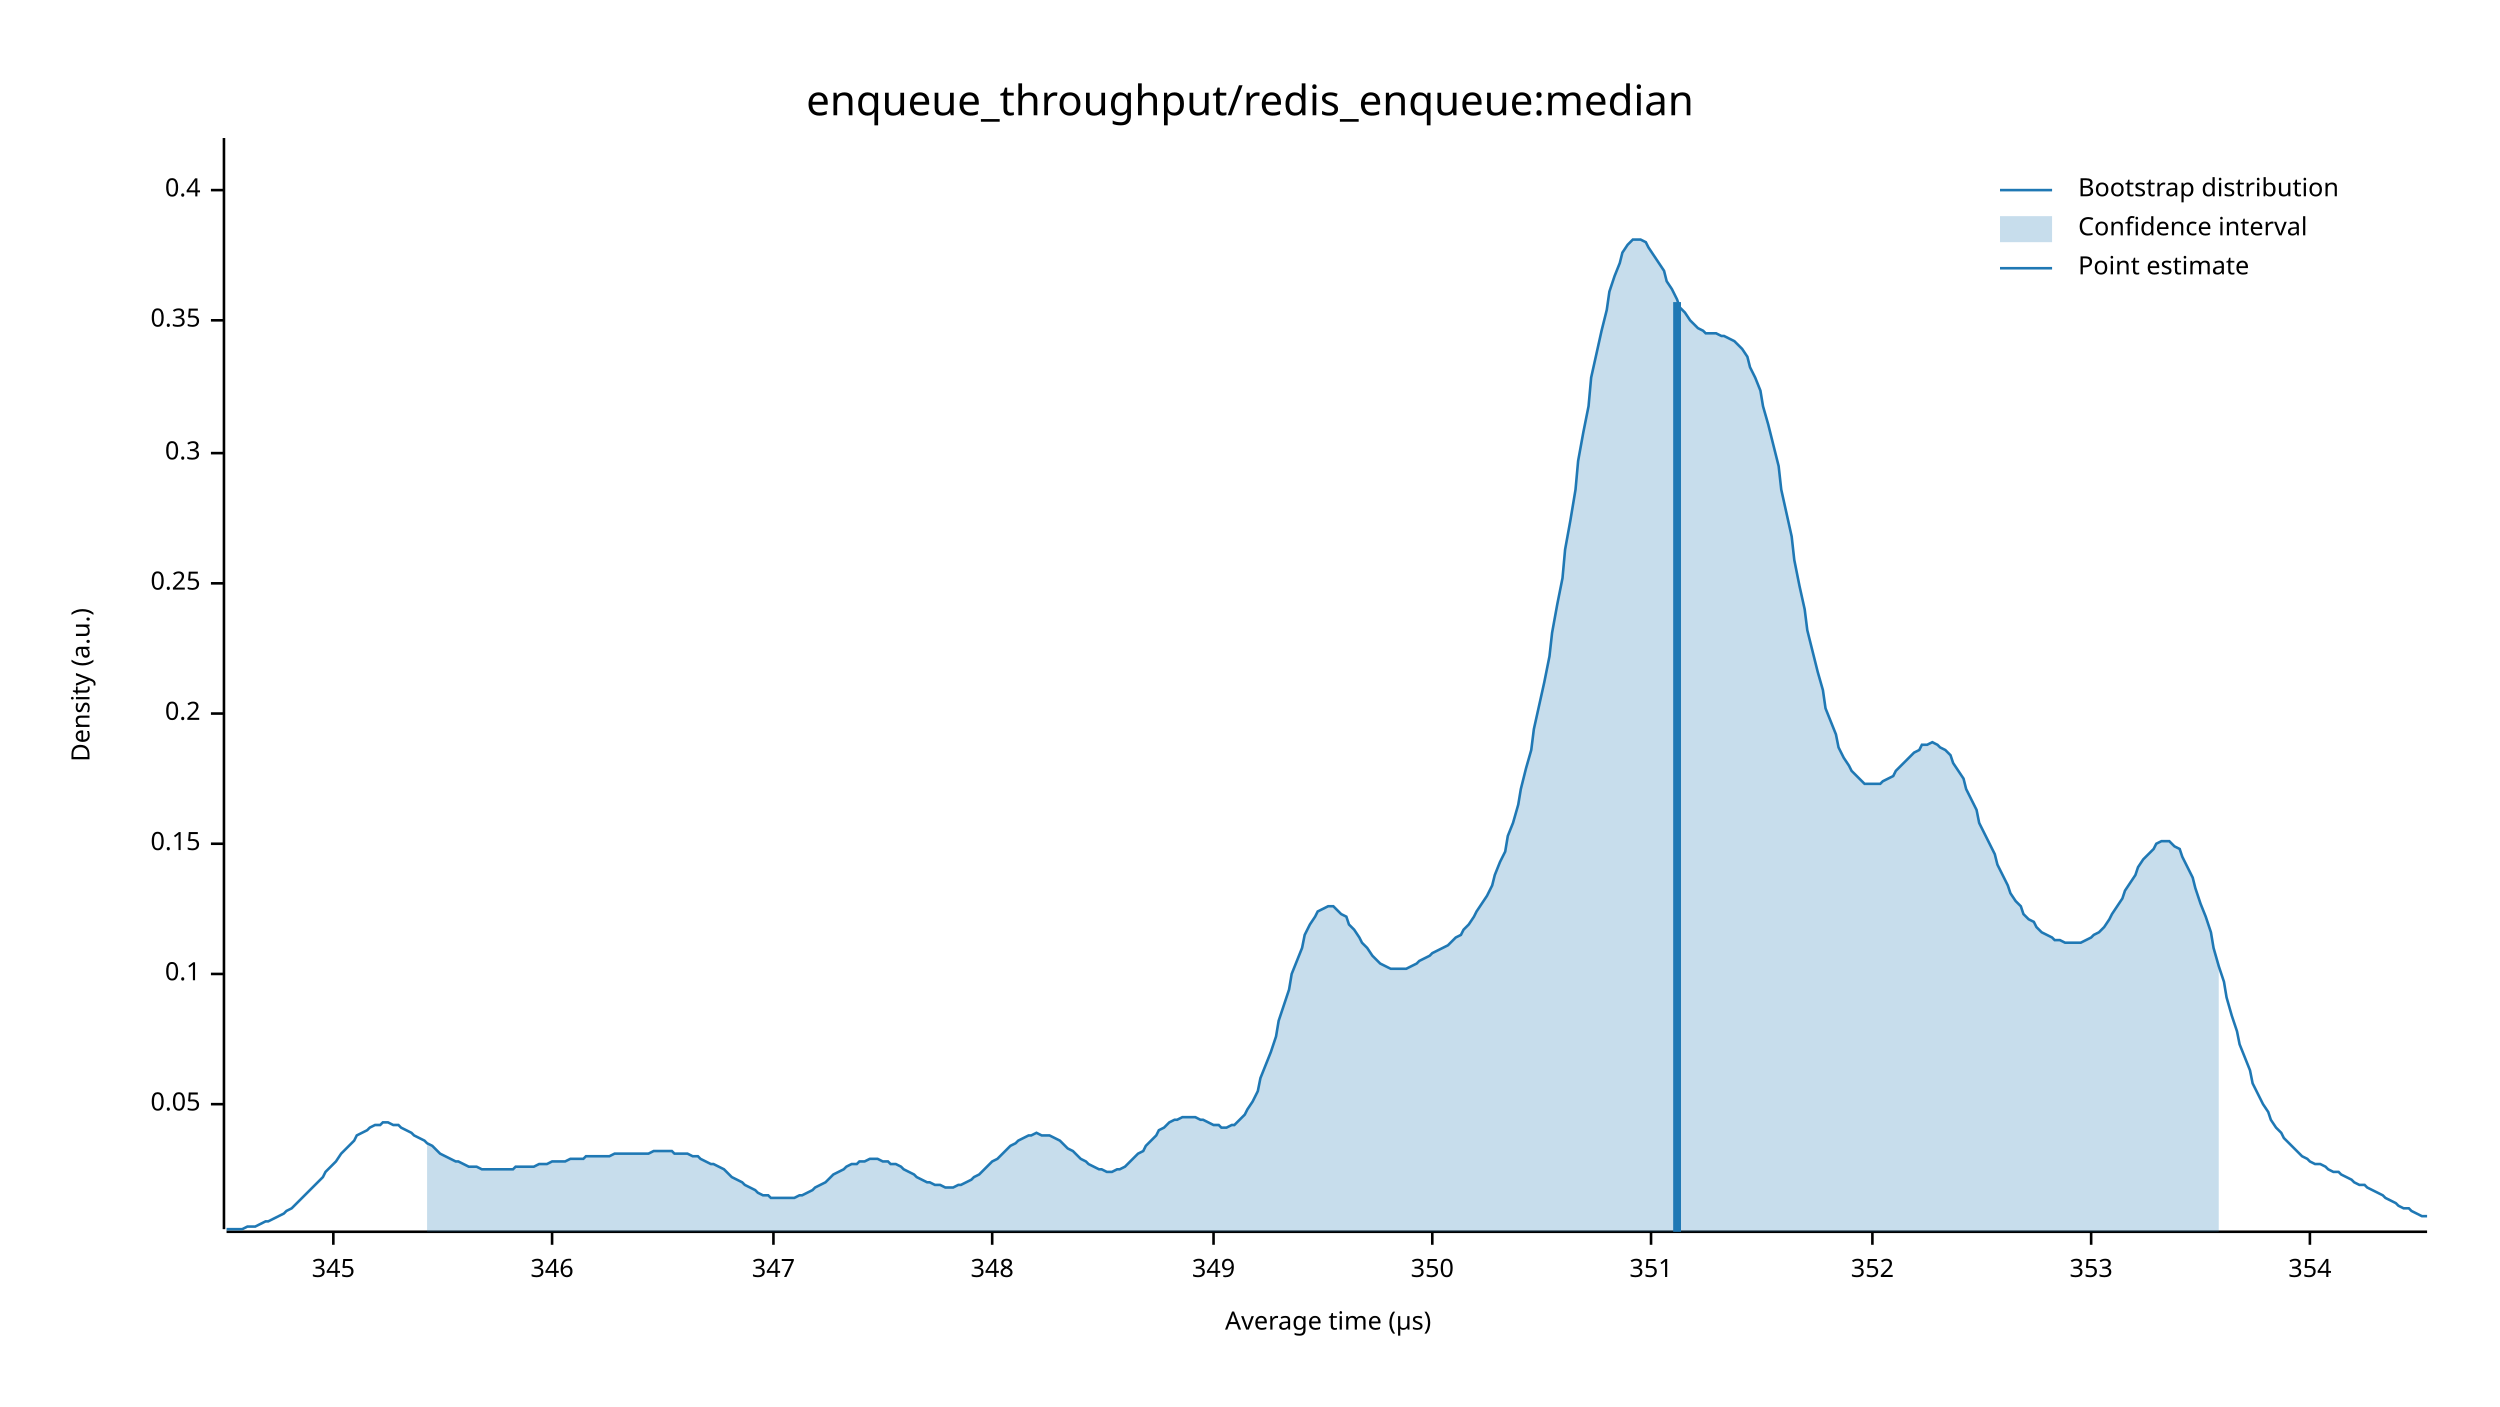
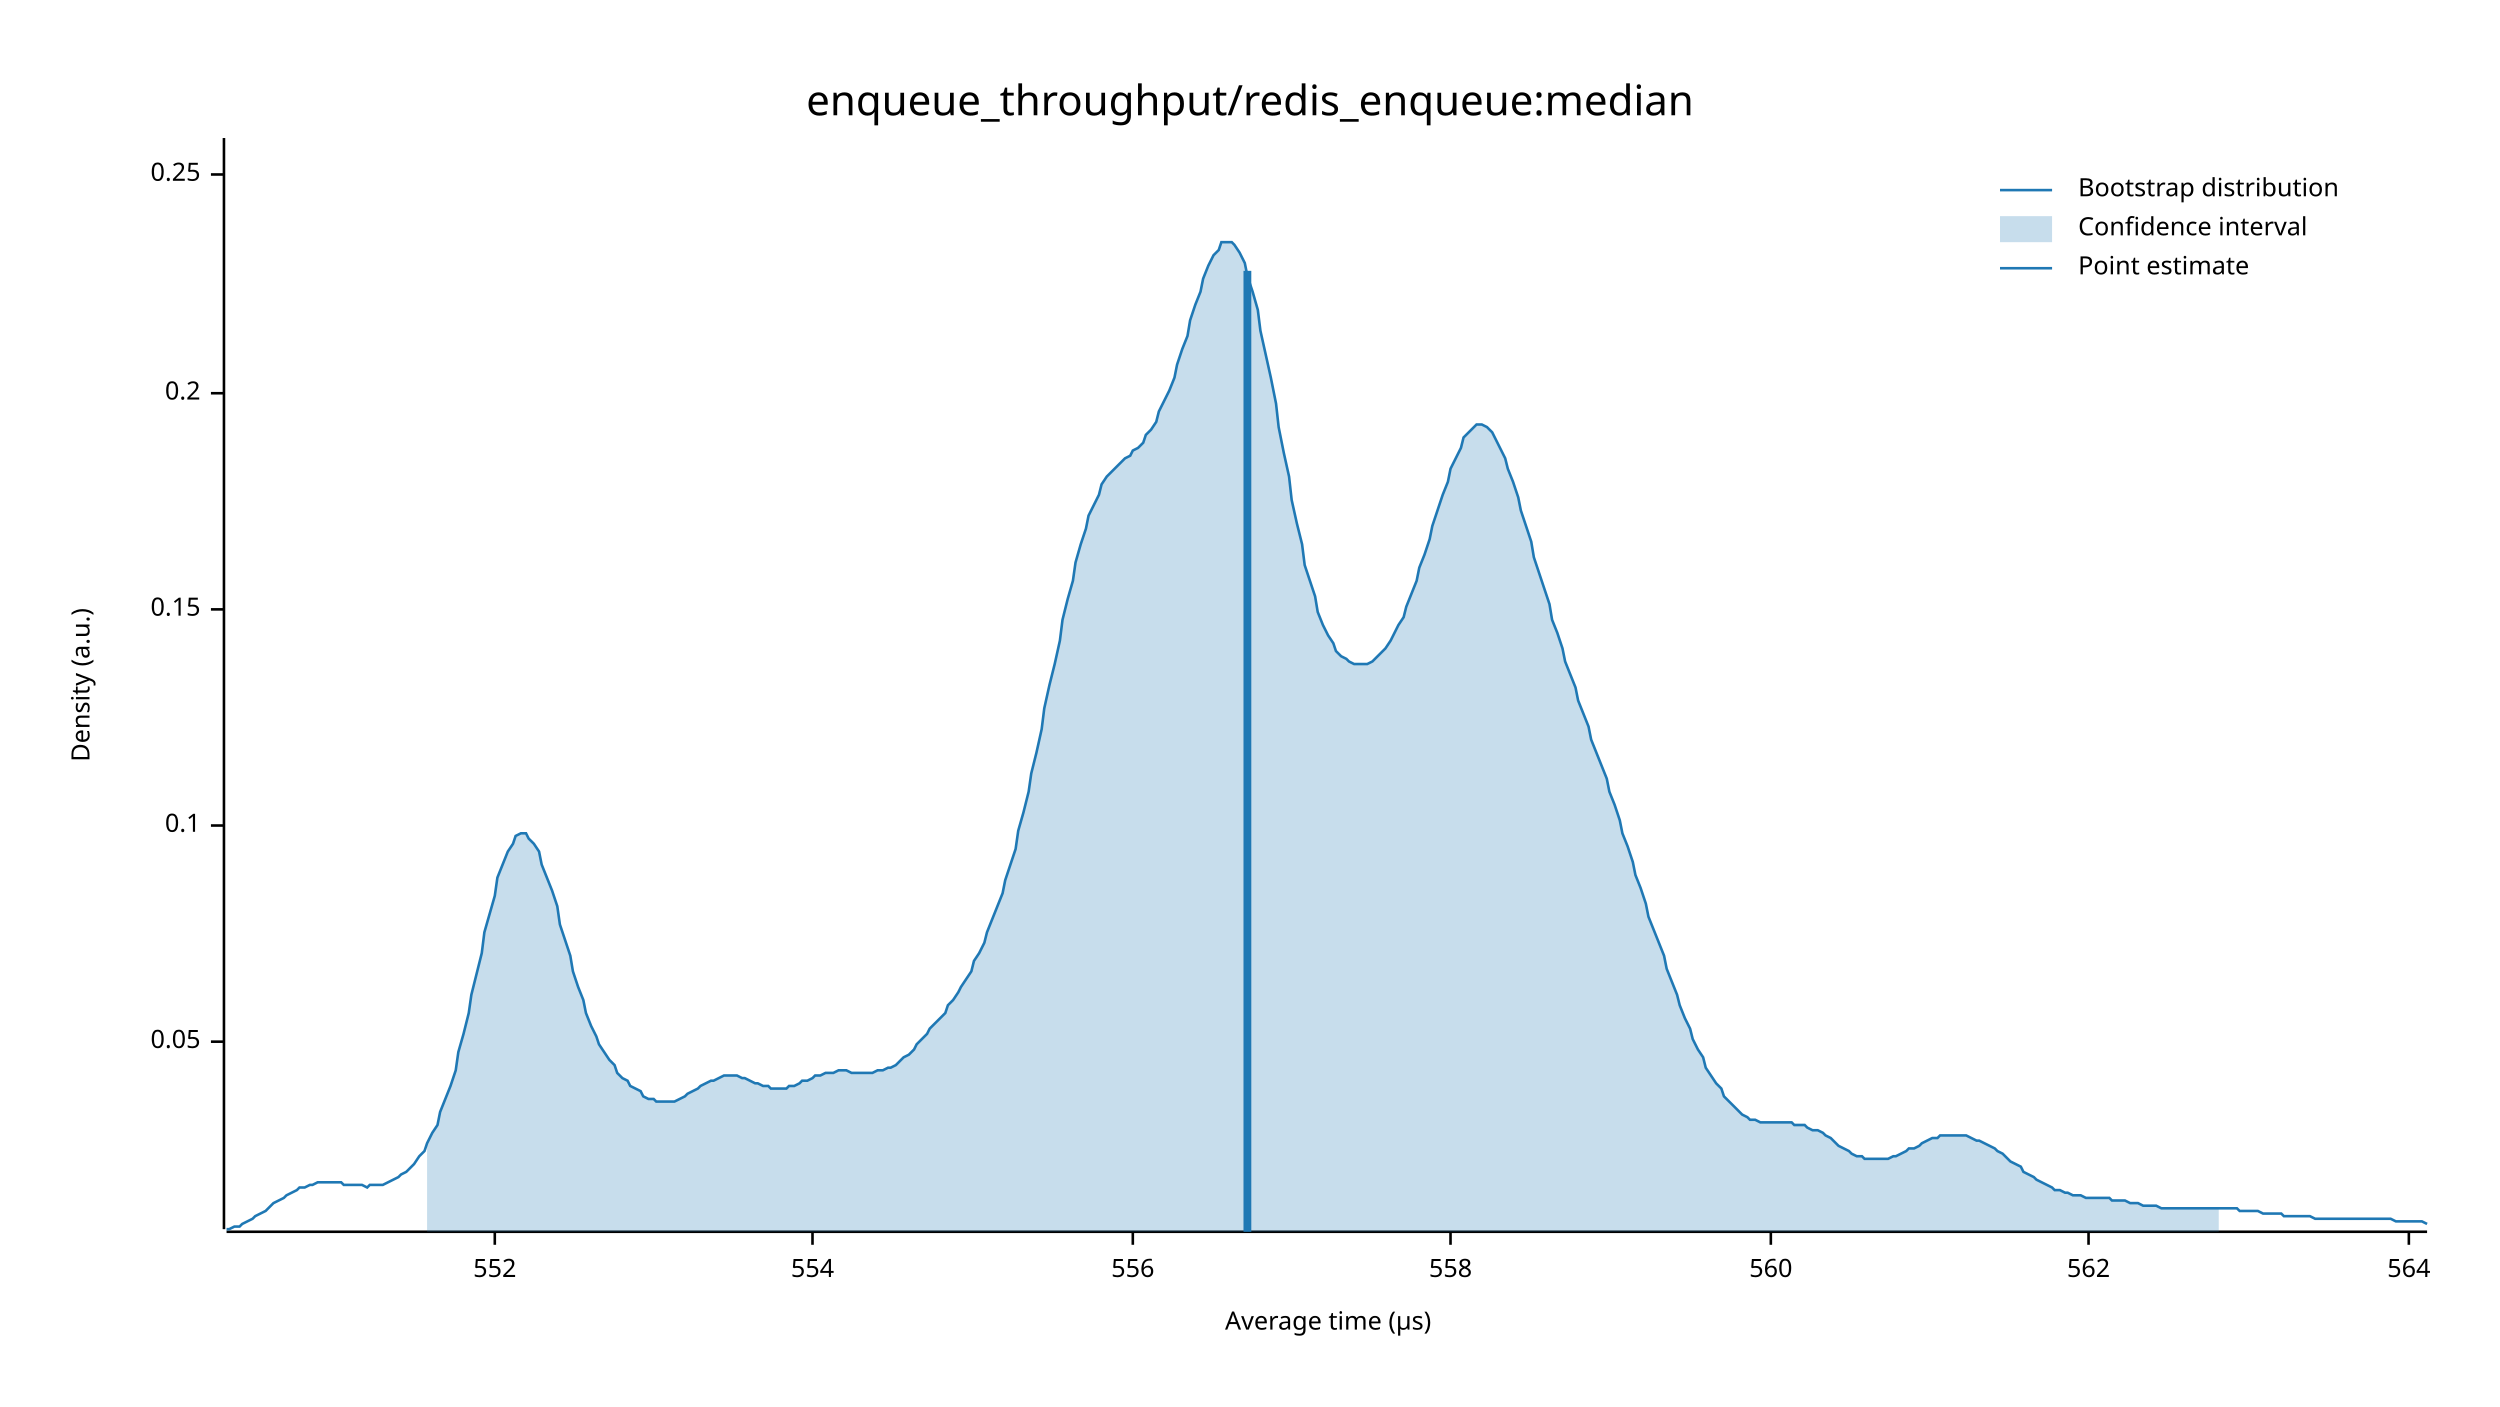
<svg xmlns="http://www.w3.org/2000/svg" width="960" height="540" viewBox="0 0 960 540">
  <text x="480" y="32" dy="0.76em" text-anchor="middle" font-family="sans-serif" font-size="16.129" opacity="1" fill="#000000">
enqueue_throughput/redis_enqueue:median
</text>
  <text x="27" y="263" dy="0.76em" text-anchor="middle" font-family="sans-serif" font-size="9.677" opacity="1" fill="#000000" transform="rotate(270, 27, 263)">
Density (a.u.)
</text>
  <text x="510" y="513" dy="-0.5ex" text-anchor="middle" font-family="sans-serif" font-size="9.677" opacity="1" fill="#000000">
Average time (µs)
</text>
  <polyline fill="none" opacity="1" stroke="#000000" stroke-width="1" points="86,53 86,472 " />
-   <text x="77" y="424" dy="0.5ex" text-anchor="end" font-family="sans-serif" font-size="9.677" opacity="1" fill="#000000">
+   <text x="77" y="400" dy="0.5ex" text-anchor="end" font-family="sans-serif" font-size="9.677" opacity="1" fill="#000000">
0.05
</text>
-   <polyline fill="none" opacity="1" stroke="#000000" stroke-width="1" points="81,424 86,424 " />
-   <text x="77" y="374" dy="0.5ex" text-anchor="end" font-family="sans-serif" font-size="9.677" opacity="1" fill="#000000">
+   <polyline fill="none" opacity="1" stroke="#000000" stroke-width="1" points="81,400 86,400 " />
+   <text x="77" y="317" dy="0.5ex" text-anchor="end" font-family="sans-serif" font-size="9.677" opacity="1" fill="#000000">
0.1
</text>
-   <polyline fill="none" opacity="1" stroke="#000000" stroke-width="1" points="81,374 86,374 " />
-   <text x="77" y="324" dy="0.5ex" text-anchor="end" font-family="sans-serif" font-size="9.677" opacity="1" fill="#000000">
+   <polyline fill="none" opacity="1" stroke="#000000" stroke-width="1" points="81,317 86,317 " />
+   <text x="77" y="234" dy="0.5ex" text-anchor="end" font-family="sans-serif" font-size="9.677" opacity="1" fill="#000000">
0.15
</text>
-   <polyline fill="none" opacity="1" stroke="#000000" stroke-width="1" points="81,324 86,324 " />
-   <text x="77" y="274" dy="0.5ex" text-anchor="end" font-family="sans-serif" font-size="9.677" opacity="1" fill="#000000">
+   <polyline fill="none" opacity="1" stroke="#000000" stroke-width="1" points="81,234 86,234 " />
+   <text x="77" y="151" dy="0.5ex" text-anchor="end" font-family="sans-serif" font-size="9.677" opacity="1" fill="#000000">
0.2
</text>
-   <polyline fill="none" opacity="1" stroke="#000000" stroke-width="1" points="81,274 86,274 " />
-   <text x="77" y="224" dy="0.5ex" text-anchor="end" font-family="sans-serif" font-size="9.677" opacity="1" fill="#000000">
+   <polyline fill="none" opacity="1" stroke="#000000" stroke-width="1" points="81,151 86,151 " />
+   <text x="77" y="67" dy="0.5ex" text-anchor="end" font-family="sans-serif" font-size="9.677" opacity="1" fill="#000000">
0.25
</text>
-   <polyline fill="none" opacity="1" stroke="#000000" stroke-width="1" points="81,224 86,224 " />
-   <text x="77" y="174" dy="0.5ex" text-anchor="end" font-family="sans-serif" font-size="9.677" opacity="1" fill="#000000">
- 0.3
+   <polyline fill="none" opacity="1" stroke="#000000" stroke-width="1" points="81,67 86,67 " />
+   <polyline fill="none" opacity="1" stroke="#000000" stroke-width="1" points="87,473 932,473 " />
+   <text x="190" y="483" dy="0.76em" text-anchor="middle" font-family="sans-serif" font-size="9.677" opacity="1" fill="#000000">
+ 552
</text>
-   <polyline fill="none" opacity="1" stroke="#000000" stroke-width="1" points="81,174 86,174 " />
-   <text x="77" y="123" dy="0.5ex" text-anchor="end" font-family="sans-serif" font-size="9.677" opacity="1" fill="#000000">
- 0.35
+   <polyline fill="none" opacity="1" stroke="#000000" stroke-width="1" points="190,473 190,478 " />
+   <text x="312" y="483" dy="0.76em" text-anchor="middle" font-family="sans-serif" font-size="9.677" opacity="1" fill="#000000">
+ 554
</text>
-   <polyline fill="none" opacity="1" stroke="#000000" stroke-width="1" points="81,123 86,123 " />
-   <text x="77" y="73" dy="0.5ex" text-anchor="end" font-family="sans-serif" font-size="9.677" opacity="1" fill="#000000">
- 0.4
+   <polyline fill="none" opacity="1" stroke="#000000" stroke-width="1" points="312,473 312,478 " />
+   <text x="435" y="483" dy="0.76em" text-anchor="middle" font-family="sans-serif" font-size="9.677" opacity="1" fill="#000000">
+ 556
</text>
-   <polyline fill="none" opacity="1" stroke="#000000" stroke-width="1" points="81,73 86,73 " />
-   <polyline fill="none" opacity="1" stroke="#000000" stroke-width="1" points="87,473 932,473 " />
-   <text x="128" y="483" dy="0.76em" text-anchor="middle" font-family="sans-serif" font-size="9.677" opacity="1" fill="#000000">
- 345
+   <polyline fill="none" opacity="1" stroke="#000000" stroke-width="1" points="435,473 435,478 " />
+   <text x="557" y="483" dy="0.76em" text-anchor="middle" font-family="sans-serif" font-size="9.677" opacity="1" fill="#000000">
+ 558
</text>
-   <polyline fill="none" opacity="1" stroke="#000000" stroke-width="1" points="128,473 128,478 " />
-   <text x="212" y="483" dy="0.76em" text-anchor="middle" font-family="sans-serif" font-size="9.677" opacity="1" fill="#000000">
- 346
+   <polyline fill="none" opacity="1" stroke="#000000" stroke-width="1" points="557,473 557,478 " />
+   <text x="680" y="483" dy="0.76em" text-anchor="middle" font-family="sans-serif" font-size="9.677" opacity="1" fill="#000000">
+ 560
</text>
-   <polyline fill="none" opacity="1" stroke="#000000" stroke-width="1" points="212,473 212,478 " />
-   <text x="297" y="483" dy="0.76em" text-anchor="middle" font-family="sans-serif" font-size="9.677" opacity="1" fill="#000000">
- 347
+   <polyline fill="none" opacity="1" stroke="#000000" stroke-width="1" points="680,473 680,478 " />
+   <text x="802" y="483" dy="0.76em" text-anchor="middle" font-family="sans-serif" font-size="9.677" opacity="1" fill="#000000">
+ 562
</text>
-   <polyline fill="none" opacity="1" stroke="#000000" stroke-width="1" points="297,473 297,478 " />
-   <text x="381" y="483" dy="0.76em" text-anchor="middle" font-family="sans-serif" font-size="9.677" opacity="1" fill="#000000">
- 348
+   <polyline fill="none" opacity="1" stroke="#000000" stroke-width="1" points="802,473 802,478 " />
+   <text x="925" y="483" dy="0.76em" text-anchor="middle" font-family="sans-serif" font-size="9.677" opacity="1" fill="#000000">
+ 564
</text>
-   <polyline fill="none" opacity="1" stroke="#000000" stroke-width="1" points="381,473 381,478 " />
-   <text x="466" y="483" dy="0.76em" text-anchor="middle" font-family="sans-serif" font-size="9.677" opacity="1" fill="#000000">
- 349
- </text>
-   <polyline fill="none" opacity="1" stroke="#000000" stroke-width="1" points="466,473 466,478 " />
-   <text x="550" y="483" dy="0.76em" text-anchor="middle" font-family="sans-serif" font-size="9.677" opacity="1" fill="#000000">
- 350
- </text>
-   <polyline fill="none" opacity="1" stroke="#000000" stroke-width="1" points="550,473 550,478 " />
-   <text x="634" y="483" dy="0.76em" text-anchor="middle" font-family="sans-serif" font-size="9.677" opacity="1" fill="#000000">
- 351
- </text>
-   <polyline fill="none" opacity="1" stroke="#000000" stroke-width="1" points="634,473 634,478 " />
-   <text x="719" y="483" dy="0.76em" text-anchor="middle" font-family="sans-serif" font-size="9.677" opacity="1" fill="#000000">
- 352
- </text>
-   <polyline fill="none" opacity="1" stroke="#000000" stroke-width="1" points="719,473 719,478 " />
-   <text x="803" y="483" dy="0.76em" text-anchor="middle" font-family="sans-serif" font-size="9.677" opacity="1" fill="#000000">
- 353
- </text>
-   <polyline fill="none" opacity="1" stroke="#000000" stroke-width="1" points="803,473 803,478 " />
-   <text x="887" y="483" dy="0.76em" text-anchor="middle" font-family="sans-serif" font-size="9.677" opacity="1" fill="#000000">
- 354
- </text>
-   <polyline fill="none" opacity="1" stroke="#000000" stroke-width="1" points="887,473 887,478 " />
-   <polyline fill="none" opacity="1" stroke="#1F78B4" stroke-width="1" points="87,472 88,472 90,472 92,472 93,472 95,471 97,471 98,471 100,470 102,469 103,469 105,468 107,467 109,466 110,465 112,464 114,462 115,461 117,459 119,457 120,456 122,454 124,452 125,450 127,448 129,446 131,443 132,442 134,440 136,438 137,436 139,435 141,434 142,433 144,432 146,432 147,431 149,431 151,432 153,432 154,433 156,434 158,435 159,436 161,437 163,438 164,439 166,440 168,442 169,443 171,444 173,445 175,446 176,446 178,447 180,448 181,448 183,448 185,449 186,449 188,449 190,449 191,449 193,449 195,449 197,449 198,448 200,448 202,448 203,448 205,448 207,447 208,447 210,447 212,446 214,446 215,446 217,446 219,445 220,445 222,445 224,445 225,444 227,444 229,444 230,444 232,444 234,444 236,443 237,443 239,443 241,443 242,443 244,443 246,443 247,443 249,443 251,442 252,442 254,442 256,442 258,442 259,443 261,443 263,443 264,443 266,444 268,444 269,445 271,446 273,447 274,447 276,448 278,449 280,451 281,452 283,453 285,454 286,455 288,456 290,457 291,458 293,459 295,459 296,460 298,460 300,460 302,460 303,460 305,460 307,459 308,459 310,458 312,457 313,456 315,455 317,454 318,453 320,451 322,450 324,449 325,448 327,447 329,447 330,446 332,446 334,445 335,445 337,445 339,446 341,446 342,447 344,447 346,448 347,449 349,450 351,451 352,452 354,453 356,454 357,454 359,455 361,455 363,456 364,456 366,456 368,455 369,455 371,454 373,453 374,452 376,451 378,449 379,448 381,446 383,445 385,443 386,442 388,440 390,439 391,438 393,437 395,436 396,436 398,435 400,436 401,436 403,436 405,437 407,438 408,439 410,441 412,442 413,443 415,445 417,446 418,447 420,448 422,449 423,449 425,450 427,450 429,449 430,449 432,448 434,446 435,445 437,443 439,442 440,440 442,438 444,436 445,434 447,433 449,431 451,430 452,430 454,429 456,429 457,429 459,429 461,430 462,430 464,431 466,432 468,432 469,433 471,433 473,432 474,432 476,430 478,428 479,426 481,423 483,419 484,414 486,409 488,404 490,398 491,392 493,386 495,380 496,374 498,369 500,364 501,359 503,355 505,352 506,350 508,349 510,348 512,348 513,349 515,351 517,352 518,355 520,357 522,360 523,362 525,364 527,367 528,368 530,370 532,371 534,372 535,372 537,372 539,372 540,372 542,371 544,370 545,369 547,368 549,367 550,366 552,365 554,364 556,363 557,362 559,360 561,359 562,357 564,355 566,352 567,350 569,347 571,344 573,340 574,336 576,331 578,327 579,321 581,316 583,309 584,303 586,295 588,288 589,280 591,271 593,262 595,252 596,243 598,232 600,222 601,211 603,200 605,188 606,177 608,166 610,156 611,145 613,136 615,127 617,119 618,112 620,106 622,101 623,97 625,94 627,92 628,92 630,92 632,93 633,95 635,98 637,101 639,104 640,108 642,111 644,115 645,118 647,120 649,123 650,124 652,126 654,127 655,128 657,128 659,128 661,129 662,129 664,130 666,131 667,132 669,134 671,137 672,141 674,145 676,150 677,156 679,163 681,171 683,179 684,188 686,197 688,206 689,215 691,225 693,234 694,242 696,250 698,258 700,265 701,272 703,277 705,282 706,287 708,291 710,294 711,296 713,298 715,300 716,301 718,301 720,301 722,301 723,300 725,299 727,298 728,296 730,294 732,292 733,291 735,289 737,288 738,286 740,286 742,285 744,286 745,287 747,288 749,290 750,293 752,296 754,299 755,303 757,307 759,311 760,316 762,320 764,324 766,328 767,332 769,336 771,340 772,343 774,346 776,348 777,351 779,353 781,354 782,356 784,358 786,359 788,360 789,361 791,361 793,362 794,362 796,362 798,362 799,362 801,361 803,360 804,359 806,358 808,356 810,353 811,351 813,348 815,345 816,342 818,339 820,336 821,333 823,330 825,328 827,326 828,324 830,323 832,323 833,323 835,325 837,326 838,329 840,333 842,337 843,341 845,347 847,352 849,358 850,364 852,371 854,377 855,383 857,390 859,396 860,401 862,406 864,411 865,416 867,420 869,424 871,427 872,430 874,433 876,435 877,437 879,439 881,441 882,442 884,444 886,445 887,446 889,447 891,447 893,448 894,449 896,450 898,450 899,451 901,452 903,453 904,454 906,455 908,455 909,456 911,457 913,458 915,459 916,460 918,461 920,462 921,463 923,464 925,464 926,465 928,466 930,467 932,467 " />
-   <polygon opacity="0.25" fill="#1F78B4" points="164,439 166,440 168,442 169,443 171,444 173,445 175,446 176,446 178,447 180,448 181,448 183,448 185,449 186,449 188,449 190,449 191,449 193,449 195,449 197,449 198,448 200,448 202,448 203,448 205,448 207,447 208,447 210,447 212,446 214,446 215,446 217,446 219,445 220,445 222,445 224,445 225,444 227,444 229,444 230,444 232,444 234,444 236,443 237,443 239,443 241,443 242,443 244,443 246,443 247,443 249,443 251,442 252,442 254,442 256,442 258,442 259,443 261,443 263,443 264,443 266,444 268,444 269,445 271,446 273,447 274,447 276,448 278,449 280,451 281,452 283,453 285,454 286,455 288,456 290,457 291,458 293,459 295,459 296,460 298,460 300,460 302,460 303,460 305,460 307,459 308,459 310,458 312,457 313,456 315,455 317,454 318,453 320,451 322,450 324,449 325,448 327,447 329,447 330,446 332,446 334,445 335,445 337,445 339,446 341,446 342,447 344,447 346,448 347,449 349,450 351,451 352,452 354,453 356,454 357,454 359,455 361,455 363,456 364,456 366,456 368,455 369,455 371,454 373,453 374,452 376,451 378,449 379,448 381,446 383,445 385,443 386,442 388,440 390,439 391,438 393,437 395,436 396,436 398,435 400,436 401,436 403,436 405,437 407,438 408,439 410,441 412,442 413,443 415,445 417,446 418,447 420,448 422,449 423,449 425,450 427,450 429,449 430,449 432,448 434,446 435,445 437,443 439,442 440,440 442,438 444,436 445,434 447,433 449,431 451,430 452,430 454,429 456,429 457,429 459,429 461,430 462,430 464,431 466,432 468,432 469,433 471,433 473,432 474,432 476,430 478,428 479,426 481,423 483,419 484,414 486,409 488,404 490,398 491,392 493,386 495,380 496,374 498,369 500,364 501,359 503,355 505,352 506,350 508,349 510,348 512,348 513,349 515,351 517,352 518,355 520,357 522,360 523,362 525,364 527,367 528,368 530,370 532,371 534,372 535,372 537,372 539,372 540,372 542,371 544,370 545,369 547,368 549,367 550,366 552,365 554,364 556,363 557,362 559,360 561,359 562,357 564,355 566,352 567,350 569,347 571,344 573,340 574,336 576,331 578,327 579,321 581,316 583,309 584,303 586,295 588,288 589,280 591,271 593,262 595,252 596,243 598,232 600,222 601,211 603,200 605,188 606,177 608,166 610,156 611,145 613,136 615,127 617,119 618,112 620,106 622,101 623,97 625,94 627,92 628,92 630,92 632,93 633,95 635,98 637,101 639,104 640,108 642,111 644,115 645,118 647,120 649,123 650,124 652,126 654,127 655,128 657,128 659,128 661,129 662,129 664,130 666,131 667,132 669,134 671,137 672,141 674,145 676,150 677,156 679,163 681,171 683,179 684,188 686,197 688,206 689,215 691,225 693,234 694,242 696,250 698,258 700,265 701,272 703,277 705,282 706,287 708,291 710,294 711,296 713,298 715,300 716,301 718,301 720,301 722,301 723,300 725,299 727,298 728,296 730,294 732,292 733,291 735,289 737,288 738,286 740,286 742,285 744,286 745,287 747,288 749,290 750,293 752,296 754,299 755,303 757,307 759,311 760,316 762,320 764,324 766,328 767,332 769,336 771,340 772,343 774,346 776,348 777,351 779,353 781,354 782,356 784,358 786,359 788,360 789,361 791,361 793,362 794,362 796,362 798,362 799,362 801,361 803,360 804,359 806,358 808,356 810,353 811,351 813,348 815,345 816,342 818,339 820,336 821,333 823,330 825,328 827,326 828,324 830,323 832,323 833,323 835,325 837,326 838,329 840,333 842,337 843,341 845,347 847,352 849,358 850,364 852,371 852,473 164,473 " />
-   <polyline fill="none" opacity="1" stroke="#1F78B4" stroke-width="3" points="644,473 644,116 " />
+   <polyline fill="none" opacity="1" stroke="#000000" stroke-width="1" points="925,473 925,478 " />
+   <polyline fill="none" opacity="1" stroke="#1F78B4" stroke-width="1" points="87,472 88,472 90,471 92,471 93,470 95,469 97,468 98,467 100,466 102,465 103,464 105,462 107,461 109,460 110,459 112,458 114,457 115,456 117,456 119,455 120,455 122,454 124,454 125,454 127,454 129,454 131,454 132,455 134,455 136,455 137,455 139,455 141,456 142,455 144,455 146,455 147,455 149,454 151,453 153,452 154,451 156,450 158,448 159,447 161,444 163,442 164,439 166,435 168,432 169,427 171,422 173,417 175,411 176,404 178,397 180,389 181,382 183,374 185,366 186,358 188,351 190,344 191,337 193,332 195,327 197,324 198,321 200,320 202,320 203,322 205,324 207,327 208,332 210,337 212,342 214,348 215,355 217,361 219,367 220,373 222,379 224,384 225,389 227,394 229,398 230,401 232,404 234,407 236,409 237,412 239,414 241,415 242,417 244,418 246,419 247,421 249,422 251,422 252,423 254,423 256,423 258,423 259,423 261,422 263,421 264,420 266,419 268,418 269,417 271,416 273,415 274,415 276,414 278,413 280,413 281,413 283,413 285,414 286,414 288,415 290,416 291,416 293,417 295,417 296,418 298,418 300,418 302,418 303,417 305,417 307,416 308,415 310,415 312,414 313,413 315,413 317,412 318,412 320,412 322,411 324,411 325,411 327,412 329,412 330,412 332,412 334,412 335,412 337,411 339,411 341,410 342,410 344,409 346,407 347,406 349,405 351,403 352,401 354,399 356,397 357,395 359,393 361,391 363,389 364,386 366,384 368,381 369,379 371,376 373,373 374,369 376,366 378,362 379,358 381,353 383,348 385,343 386,338 388,332 390,326 391,319 393,312 395,304 396,297 398,289 400,280 401,272 403,263 405,255 407,246 408,238 410,230 412,223 413,216 415,209 417,203 418,198 420,194 422,190 423,186 425,183 427,181 429,179 430,178 432,176 434,175 435,173 437,172 439,170 440,167 442,165 444,162 445,158 447,154 449,150 451,145 452,140 454,134 456,129 457,123 459,117 461,112 462,107 464,102 466,98 468,96 469,93 471,93 473,93 474,94 476,97 478,101 479,106 481,112 483,119 484,127 486,136 488,145 490,155 491,164 493,174 495,183 496,192 498,201 500,209 501,217 503,223 505,229 506,235 508,240 510,244 512,247 513,250 515,252 517,253 518,254 520,255 522,255 523,255 525,255 527,254 528,253 530,251 532,249 534,246 535,244 537,240 539,237 540,233 542,228 544,223 545,218 547,213 549,207 550,202 552,196 554,190 556,185 557,180 559,176 561,172 562,168 564,166 566,164 567,163 569,163 571,164 573,166 574,168 576,172 578,176 579,180 581,185 583,191 584,196 586,202 588,208 589,214 591,220 593,226 595,232 596,238 598,243 600,249 601,254 603,259 605,264 606,269 608,274 610,279 611,284 613,289 615,294 617,299 618,304 620,309 622,315 623,320 625,325 627,331 628,336 630,341 632,347 633,352 635,357 637,362 639,367 640,372 642,377 644,382 645,386 647,391 649,395 650,399 652,403 654,406 655,410 657,413 659,416 661,418 662,421 664,423 666,425 667,426 669,428 671,429 672,430 674,430 676,431 677,431 679,431 681,431 683,431 684,431 686,431 688,431 689,432 691,432 693,432 694,433 696,434 698,434 700,435 701,436 703,437 705,439 706,440 708,441 710,442 711,443 713,444 715,444 716,445 718,445 720,445 722,445 723,445 725,445 727,444 728,444 730,443 732,442 733,441 735,441 737,440 738,439 740,438 742,437 744,437 745,436 747,436 749,436 750,436 752,436 754,436 755,436 757,437 759,438 760,438 762,439 764,440 766,441 767,442 769,443 771,445 772,446 774,447 776,448 777,450 779,451 781,452 782,453 784,454 786,455 788,456 789,457 791,457 793,458 794,458 796,459 798,459 799,459 801,460 803,460 804,460 806,460 808,460 810,460 811,461 813,461 815,461 816,461 818,462 820,462 821,462 823,463 825,463 827,463 828,463 830,464 832,464 833,464 835,464 837,464 838,464 840,464 842,464 843,464 845,464 847,464 849,464 850,464 852,464 854,464 855,464 857,464 859,464 860,465 862,465 864,465 865,465 867,465 869,466 871,466 872,466 874,466 876,466 877,467 879,467 881,467 882,467 884,467 886,467 887,467 889,468 891,468 893,468 894,468 896,468 898,468 899,468 901,468 903,468 904,468 906,468 908,468 909,468 911,468 913,468 915,468 916,468 918,468 920,469 921,469 923,469 925,469 926,469 928,469 930,469 932,470 " />
+   <polygon opacity="0.25" fill="#1F78B4" points="164,439 166,435 168,432 169,427 171,422 173,417 175,411 176,404 178,397 180,389 181,382 183,374 185,366 186,358 188,351 190,344 191,337 193,332 195,327 197,324 198,321 200,320 202,320 203,322 205,324 207,327 208,332 210,337 212,342 214,348 215,355 217,361 219,367 220,373 222,379 224,384 225,389 227,394 229,398 230,401 232,404 234,407 236,409 237,412 239,414 241,415 242,417 244,418 246,419 247,421 249,422 251,422 252,423 254,423 256,423 258,423 259,423 261,422 263,421 264,420 266,419 268,418 269,417 271,416 273,415 274,415 276,414 278,413 280,413 281,413 283,413 285,414 286,414 288,415 290,416 291,416 293,417 295,417 296,418 298,418 300,418 302,418 303,417 305,417 307,416 308,415 310,415 312,414 313,413 315,413 317,412 318,412 320,412 322,411 324,411 325,411 327,412 329,412 330,412 332,412 334,412 335,412 337,411 339,411 341,410 342,410 344,409 346,407 347,406 349,405 351,403 352,401 354,399 356,397 357,395 359,393 361,391 363,389 364,386 366,384 368,381 369,379 371,376 373,373 374,369 376,366 378,362 379,358 381,353 383,348 385,343 386,338 388,332 390,326 391,319 393,312 395,304 396,297 398,289 400,280 401,272 403,263 405,255 407,246 408,238 410,230 412,223 413,216 415,209 417,203 418,198 420,194 422,190 423,186 425,183 427,181 429,179 430,178 432,176 434,175 435,173 437,172 439,170 440,167 442,165 444,162 445,158 447,154 449,150 451,145 452,140 454,134 456,129 457,123 459,117 461,112 462,107 464,102 466,98 468,96 469,93 471,93 473,93 474,94 476,97 478,101 479,106 481,112 483,119 484,127 486,136 488,145 490,155 491,164 493,174 495,183 496,192 498,201 500,209 501,217 503,223 505,229 506,235 508,240 510,244 512,247 513,250 515,252 517,253 518,254 520,255 522,255 523,255 525,255 527,254 528,253 530,251 532,249 534,246 535,244 537,240 539,237 540,233 542,228 544,223 545,218 547,213 549,207 550,202 552,196 554,190 556,185 557,180 559,176 561,172 562,168 564,166 566,164 567,163 569,163 571,164 573,166 574,168 576,172 578,176 579,180 581,185 583,191 584,196 586,202 588,208 589,214 591,220 593,226 595,232 596,238 598,243 600,249 601,254 603,259 605,264 606,269 608,274 610,279 611,284 613,289 615,294 617,299 618,304 620,309 622,315 623,320 625,325 627,331 628,336 630,341 632,347 633,352 635,357 637,362 639,367 640,372 642,377 644,382 645,386 647,391 649,395 650,399 652,403 654,406 655,410 657,413 659,416 661,418 662,421 664,423 666,425 667,426 669,428 671,429 672,430 674,430 676,431 677,431 679,431 681,431 683,431 684,431 686,431 688,431 689,432 691,432 693,432 694,433 696,434 698,434 700,435 701,436 703,437 705,439 706,440 708,441 710,442 711,443 713,444 715,444 716,445 718,445 720,445 722,445 723,445 725,445 727,444 728,444 730,443 732,442 733,441 735,441 737,440 738,439 740,438 742,437 744,437 745,436 747,436 749,436 750,436 752,436 754,436 755,436 757,437 759,438 760,438 762,439 764,440 766,441 767,442 769,443 771,445 772,446 774,447 776,448 777,450 779,451 781,452 782,453 784,454 786,455 788,456 789,457 791,457 793,458 794,458 796,459 798,459 799,459 801,460 803,460 804,460 806,460 808,460 810,460 811,461 813,461 815,461 816,461 818,462 820,462 821,462 823,463 825,463 827,463 828,463 830,464 832,464 833,464 835,464 837,464 838,464 840,464 842,464 843,464 845,464 847,464 849,464 850,464 852,464 852,473 164,473 " />
+   <polyline fill="none" opacity="1" stroke="#1F78B4" stroke-width="3" points="479,473 479,104 " />
  <text x="798" y="68" dy="0.76em" text-anchor="start" font-family="sans-serif" font-size="9.677" opacity="1" fill="#000000">
Bootstrap distribution
</text>
  <text x="798" y="83" dy="0.76em" text-anchor="start" font-family="sans-serif" font-size="9.677" opacity="1" fill="#000000">
Confidence interval
</text>
  <text x="798" y="98" dy="0.76em" text-anchor="start" font-family="sans-serif" font-size="9.677" opacity="1" fill="#000000">
Point estimate
</text>
  <polyline fill="none" opacity="1" stroke="#1F78B4" stroke-width="1" points="768,73 788,73 " />
  <rect x="768" y="83" width="20" height="10" opacity="0.25" fill="#1F78B4" stroke="none" />
  <polyline fill="none" opacity="1" stroke="#1F78B4" stroke-width="1" points="768,103 788,103 " />
</svg>
